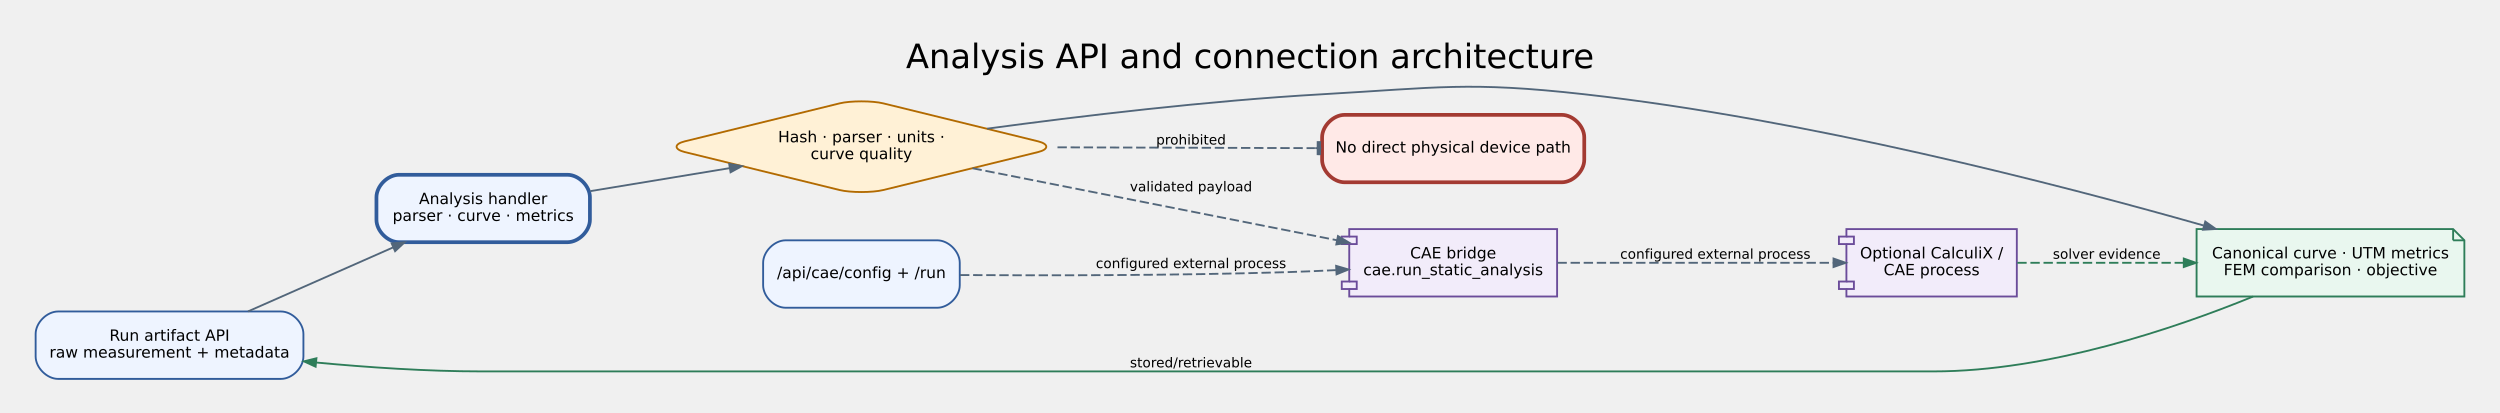
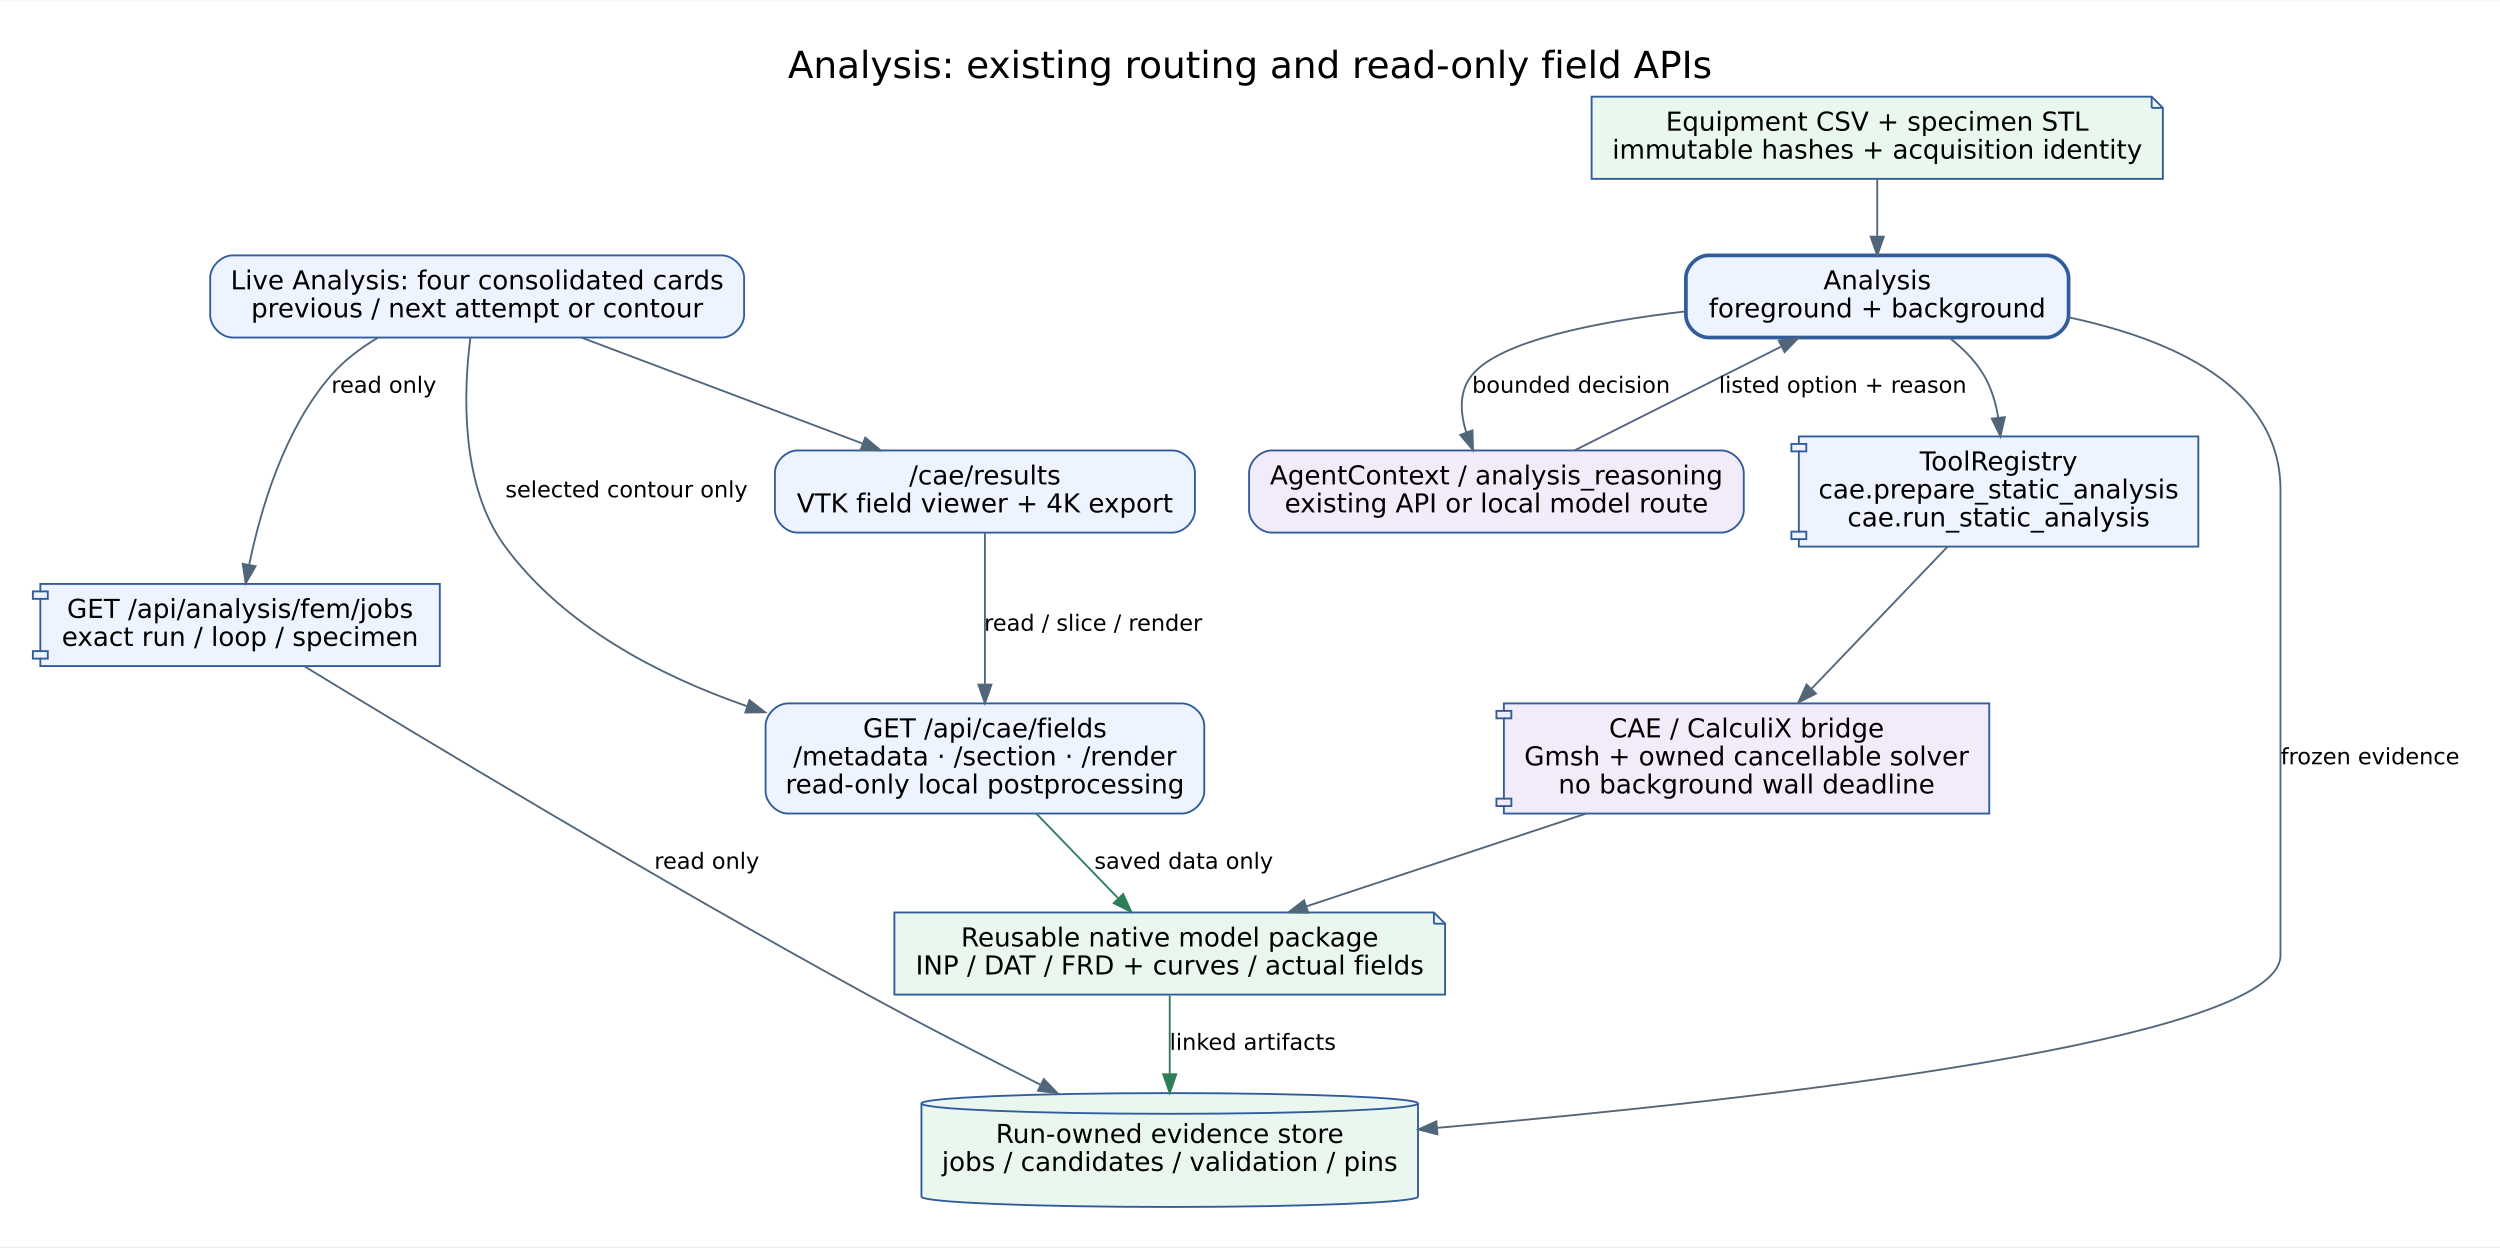
- <svg xmlns="http://www.w3.org/2000/svg" width="1333pt" height="220pt" viewBox="0.00 0.00 1333.00 220.34">
-   <g id="graph0" class="graph" transform="scale(1 1) rotate(0) translate(18 202.34)">
-     <text text-anchor="middle" x="648.5" y="-165.94" font-family="DejaVu Sans" font-size="18.00">Analysis API and connection architecture</text>
+ <svg xmlns="http://www.w3.org/2000/svg" width="1339pt" height="668pt" viewBox="0.00 0.00 1339.20 667.70">
+   <g id="graph0" class="graph" transform="scale(1 1) rotate(0) translate(21.6 646.1)">
+     <polygon fill="white" stroke="transparent" points="-21.6,21.6 -21.6,-646.1 1317.6,-646.1 1317.6,21.6 -21.6,21.6" />
+     <text text-anchor="middle" x="648" y="-604.5" font-family="DejaVu Sans" font-size="20.00">Analysis: existing routing and read-only field APIs</text>
    <g id="node1" class="node">
-       <path fill="#eef4ff" stroke="#315c9b" d="M131,-36C131,-36 12,-36 12,-36 6,-36 0,-30 0,-24 0,-24 0,-12 0,-12 0,-6 6,0 12,0 12,0 131,0 131,0 137,0 143,-6 143,-12 143,-12 143,-24 143,-24 143,-30 137,-36 131,-36" />
-       <text text-anchor="middle" x="71.5" y="-20.36" font-family="DejaVu Sans" font-size="8.30">Run artifact API</text>
-       <text text-anchor="middle" x="71.5" y="-11.36" font-family="DejaVu Sans" font-size="8.30">raw measurement + metadata</text>
+       <path fill="#eef4ff" stroke="#315c9b" stroke-width="2" d="M1074.5,-509.5C1074.5,-509.5 893.5,-509.5 893.5,-509.5 887.5,-509.5 881.5,-503.5 881.5,-497.5 881.5,-497.5 881.5,-477.5 881.5,-477.5 881.5,-471.5 887.5,-465.5 893.5,-465.5 893.5,-465.5 1074.5,-465.5 1074.5,-465.5 1080.5,-465.5 1086.5,-471.5 1086.5,-477.5 1086.5,-477.5 1086.5,-497.5 1086.5,-497.5 1086.5,-503.5 1080.5,-509.5 1074.5,-509.5" />
+       <text text-anchor="middle" x="984" y="-491.3" font-family="DejaVu Sans" font-size="14.00">Analysis</text>
+       <text text-anchor="middle" x="984" y="-476.3" font-family="DejaVu Sans" font-size="14.00">foreground + background</text>
    </g>
    <g id="node2" class="node">
-       <path fill="#eef4ff" stroke="#315c9b" stroke-width="2" d="M284,-109C284,-109 194,-109 194,-109 188,-109 182,-103 182,-97 182,-97 182,-85 182,-85 182,-79 188,-73 194,-73 194,-73 284,-73 284,-73 290,-73 296,-79 296,-85 296,-85 296,-97 296,-97 296,-103 290,-109 284,-109" />
-       <text text-anchor="middle" x="239" y="-93.36" font-family="DejaVu Sans" font-size="8.30">Analysis handler</text>
-       <text text-anchor="middle" x="239" y="-84.36" font-family="DejaVu Sans" font-size="8.30">parser · curve · metrics</text>
+       <path fill="#f2ecfa" stroke="#315c9b" d="M900.5,-405C900.5,-405 659.5,-405 659.5,-405 653.5,-405 647.5,-399 647.5,-393 647.5,-393 647.5,-373 647.5,-373 647.5,-367 653.5,-361 659.5,-361 659.5,-361 900.5,-361 900.5,-361 906.5,-361 912.5,-367 912.5,-373 912.5,-373 912.5,-393 912.5,-393 912.5,-399 906.5,-405 900.5,-405" />
+       <text text-anchor="middle" x="780" y="-386.8" font-family="DejaVu Sans" font-size="14.00">AgentContext / analysis_reasoning</text>
+       <text text-anchor="middle" x="780" y="-371.8" font-family="DejaVu Sans" font-size="14.00">existing API or local model route</text>
+     </g>
+     <g id="edge2" class="edge">
+       <path fill="none" stroke="#52667a" d="M881.33,-479.5C832.73,-473.83 782.05,-463.65 767,-445.5 759.91,-436.94 760.52,-425.46 763.82,-414.74" />
+       <polygon fill="#52667a" stroke="#52667a" points="767.16,-415.8 767.47,-405.21 760.62,-413.3 767.16,-415.8" />
+       <text text-anchor="middle" x="820" y="-435.9" font-family="DejaVu Sans" font-size="12.00">bounded decision</text>
+     </g>
+     <g id="node3" class="node">
+       <polygon fill="#eef4ff" stroke="#315c9b" points="1156,-412.5 942,-412.5 942,-408.5 938,-408.5 938,-404.5 942,-404.5 942,-361.5 938,-361.5 938,-357.5 942,-357.5 942,-353.5 1156,-353.5 1156,-412.5" />
+       <polyline fill="none" stroke="#315c9b" points="942,-408.5 946,-408.5 946,-404.5 942,-404.5 " />
+       <polyline fill="none" stroke="#315c9b" points="942,-361.5 946,-361.5 946,-357.5 942,-357.5 " />
+       <text text-anchor="middle" x="1049" y="-394.3" font-family="DejaVu Sans" font-size="14.00">ToolRegistry</text>
+       <text text-anchor="middle" x="1049" y="-379.3" font-family="DejaVu Sans" font-size="14.00">cae.prepare_static_analysis</text>
+       <text text-anchor="middle" x="1049" y="-364.3" font-family="DejaVu Sans" font-size="14.00">cae.run_static_analysis</text>
+     </g>
+     <g id="edge4" class="edge">
+       <path fill="none" stroke="#52667a" d="M1022.74,-465.31C1029.84,-459.76 1036.44,-453.14 1041,-445.5 1045.11,-438.61 1047.51,-430.52 1048.84,-422.51" />
+       <polygon fill="#52667a" stroke="#52667a" points="1052.33,-422.84 1050.01,-412.51 1045.37,-422.04 1052.33,-422.84" />
+     </g>
+     <g id="node7" class="node">
+       <path fill="#e9f7ef" stroke="#315c9b" d="M738,-55.21C738,-58.27 678.39,-60.75 605,-60.75 531.61,-60.75 472,-58.27 472,-55.21 472,-55.21 472,-5.29 472,-5.29 472,-2.23 531.61,0.25 605,0.25 678.39,0.25 738,-2.23 738,-5.29 738,-5.29 738,-55.21 738,-55.21" />
+       <path fill="none" stroke="#315c9b" d="M738,-55.21C738,-52.15 678.39,-49.66 605,-49.66 531.61,-49.66 472,-52.15 472,-55.21" />
+       <text text-anchor="middle" x="605" y="-34.05" font-family="DejaVu Sans" font-size="14.00">Run-owned evidence store</text>
+       <text text-anchor="middle" x="605" y="-19.05" font-family="DejaVu Sans" font-size="14.00">jobs / candidates / validation / pins</text>
+     </g>
+     <g id="edge7" class="edge">
+       <path fill="none" stroke="#52667a" d="M1086.62,-476.28C1142.35,-464.43 1200,-438.89 1200,-384 1200,-384 1200,-384 1200,-134.5 1200,-88.83 924.36,-57.5 748.3,-42.14" />
+       <polygon fill="#52667a" stroke="#52667a" points="748.42,-38.64 738.16,-41.27 747.82,-45.61 748.42,-38.64" />
+       <text text-anchor="middle" x="1248" y="-236.9" font-family="DejaVu Sans" font-size="12.00">frozen evidence</text>
+     </g>
+     <g id="edge3" class="edge">
+       <path fill="none" stroke="#52667a" d="M821.87,-405.04C853.87,-421.12 898.17,-443.37 932.37,-460.56" />
+       <polygon fill="#52667a" stroke="#52667a" points="931.22,-463.9 941.73,-465.26 934.37,-457.64 931.22,-463.9" />
+       <text text-anchor="middle" x="965.5" y="-435.9" font-family="DejaVu Sans" font-size="12.00">listed option + reason</text>
+     </g>
+     <g id="node4" class="node">
+       <polygon fill="#f2ecfa" stroke="#315c9b" points="1044,-269.5 784,-269.5 784,-265.5 780,-265.5 780,-261.5 784,-261.5 784,-218.5 780,-218.5 780,-214.5 784,-214.5 784,-210.5 1044,-210.5 1044,-269.5" />
+       <polyline fill="none" stroke="#315c9b" points="784,-265.5 788,-265.5 788,-261.5 784,-261.5 " />
+       <polyline fill="none" stroke="#315c9b" points="784,-218.5 788,-218.5 788,-214.5 784,-214.5 " />
+       <text text-anchor="middle" x="914" y="-251.3" font-family="DejaVu Sans" font-size="14.00">CAE / CalculiX bridge</text>
+       <text text-anchor="middle" x="914" y="-236.3" font-family="DejaVu Sans" font-size="14.00">Gmsh + owned cancellable solver</text>
+       <text text-anchor="middle" x="914" y="-221.3" font-family="DejaVu Sans" font-size="14.00">no background wall deadline</text>
+     </g>
+     <g id="edge5" class="edge">
+       <path fill="none" stroke="#52667a" d="M1021.68,-353.47C1000.69,-331.54 971.54,-301.09 948.86,-277.41" />
+       <polygon fill="#52667a" stroke="#52667a" points="951.19,-274.78 941.74,-269.97 946.13,-279.62 951.19,-274.78" />
+     </g>
+     <g id="node6" class="node">
+       <polygon fill="#e9f7ef" stroke="#315c9b" points="746.5,-157.5 457.5,-157.5 457.5,-113.5 752.5,-113.5 752.5,-151.5 746.5,-157.5" />
+       <polyline fill="none" stroke="#315c9b" points="746.5,-157.5 746.5,-151.5 " />
+       <polyline fill="none" stroke="#315c9b" points="752.5,-151.5 746.5,-151.5 " />
+       <text text-anchor="middle" x="605" y="-139.3" font-family="DejaVu Sans" font-size="14.00">Reusable native model package</text>
+       <text text-anchor="middle" x="605" y="-124.3" font-family="DejaVu Sans" font-size="14.00">INP / DAT / FRD + curves / actual fields</text>
+     </g>
+     <g id="edge6" class="edge">
+       <path fill="none" stroke="#52667a" d="M827.93,-210.45C780.84,-194.83 723.14,-175.69 678.23,-160.79" />
+       <polygon fill="#52667a" stroke="#52667a" points="679.16,-157.41 668.57,-157.59 676.96,-164.06 679.16,-157.41" />
+     </g>
+     <g id="node5" class="node">
+       <polygon fill="#e9f7ef" stroke="#315c9b" points="1131,-594.5 831,-594.5 831,-550.5 1137,-550.5 1137,-588.5 1131,-594.5" />
+       <polyline fill="none" stroke="#315c9b" points="1131,-594.5 1131,-588.5 " />
+       <polyline fill="none" stroke="#315c9b" points="1137,-588.5 1131,-588.5 " />
+       <text text-anchor="middle" x="984" y="-576.3" font-family="DejaVu Sans" font-size="14.00">Equipment CSV + specimen STL</text>
+       <text text-anchor="middle" x="984" y="-561.3" font-family="DejaVu Sans" font-size="14.00">immutable hashes + acquisition identity</text>
    </g>
    <g id="edge1" class="edge">
-       <path fill="none" stroke="#52667a" d="M113.41,-36.04C136.88,-46.4 166.45,-59.44 190.89,-70.22" />
-       <polygon fill="#52667a" stroke="#52667a" points="190.12,-72.37 196.99,-72.91 191.96,-68.2 190.12,-72.37" />
+       <path fill="none" stroke="#52667a" d="M984,-550.13C984,-540.86 984,-529.82 984,-519.67" />
+       <polygon fill="#52667a" stroke="#52667a" points="987.5,-519.51 984,-509.51 980.5,-519.51 987.5,-519.51" />
    </g>
-     <g id="node3" class="node">
-       <path fill="#fff1d6" stroke="#b26a00" d="M429.35,-147.14C429.35,-147.14 346.65,-126.86 346.65,-126.86 340.83,-125.43 340.83,-122.57 346.65,-121.14 346.65,-121.14 429.35,-100.86 429.35,-100.86 435.17,-99.43 446.83,-99.43 452.65,-100.86 452.65,-100.86 535.35,-121.14 535.35,-121.14 541.17,-122.57 541.17,-125.43 535.35,-126.86 535.35,-126.86 452.65,-147.14 452.65,-147.14 446.83,-148.57 435.17,-148.57 429.35,-147.14" />
-       <text text-anchor="middle" x="441" y="-126.36" font-family="DejaVu Sans" font-size="8.30">Hash · parser · units ·</text>
-       <text text-anchor="middle" x="441" y="-117.36" font-family="DejaVu Sans" font-size="8.30">curve quality</text>
-     </g>
-     <g id="edge2" class="edge">
-       <path fill="none" stroke="#52667a" d="M296.24,-100.28C319.36,-104.1 346.37,-108.55 370.7,-112.57" />
-       <polygon fill="#52667a" stroke="#52667a" points="370.37,-114.82 377.15,-113.63 371.11,-110.33 370.37,-114.82" />
-     </g>
-     <g id="node5" class="node">
-       <polygon fill="#f2ecfa" stroke="#6b4c9a" points="812.5,-80 701.5,-80 701.5,-76 697.5,-76 697.5,-72 701.5,-72 701.5,-52 697.5,-52 697.5,-48 701.5,-48 701.5,-44 812.5,-44 812.5,-80" />
-       <polyline fill="none" stroke="#6b4c9a" points="701.5,-76 705.5,-76 705.5,-72 701.5,-72 " />
-       <polyline fill="none" stroke="#6b4c9a" points="701.5,-52 705.5,-52 705.5,-48 701.5,-48 " />
-       <text text-anchor="middle" x="757" y="-64.36" font-family="DejaVu Sans" font-size="8.30">CAE bridge</text>
-       <text text-anchor="middle" x="757" y="-55.36" font-family="DejaVu Sans" font-size="8.30">cae.run_static_analysis</text>
-     </g>
-     <g id="edge6" class="edge">
-       <path fill="none" stroke="#52667a" stroke-dasharray="5,2" d="M500.33,-112.48C555.74,-101.54 638.74,-85.15 695.02,-74.04" />
-       <polygon fill="#52667a" stroke="#52667a" points="695.47,-76.27 701.4,-72.78 694.59,-71.81 695.47,-76.27" />
-       <text text-anchor="middle" x="617" y="-100.16" font-family="DejaVu Sans" font-size="7.30">validated payload</text>
-     </g>
-     <g id="node7" class="node">
-       <polygon fill="#e9f7ef" stroke="#2e7d59" points="1291,-80 1154,-80 1154,-44 1297,-44 1297,-74 1291,-80" />
-       <polyline fill="none" stroke="#2e7d59" points="1291,-80 1291,-74 " />
-       <polyline fill="none" stroke="#2e7d59" points="1297,-74 1291,-74 " />
-       <text text-anchor="middle" x="1225.5" y="-64.36" font-family="DejaVu Sans" font-size="8.30">Canonical curve · UTM metrics</text>
-       <text text-anchor="middle" x="1225.5" y="-55.36" font-family="DejaVu Sans" font-size="8.30">FEM comparison · objective</text>
-     </g>
-     <g id="edge3" class="edge">
-       <path fill="none" stroke="#52667a" d="M508.12,-133.62C557.32,-140.28 626.2,-148.54 687,-152 749.12,-155.54 765.16,-158.91 827,-152 945.15,-138.79 1079.45,-104.15 1157.8,-81.9" />
-       <polygon fill="#52667a" stroke="#52667a" points="1158.64,-84.03 1164.27,-80.05 1157.4,-79.65 1158.64,-84.03" />
+     <g id="edge8" class="edge">
+       <path fill="none" stroke="#2e7d59" d="M605,-113.11C605,-100.94 605,-85.31 605,-70.98" />
+       <polygon fill="#2e7d59" stroke="#2e7d59" points="608.5,-70.84 605,-60.84 601.5,-70.84 608.5,-70.84" />
+       <text text-anchor="middle" x="649.5" y="-83.9" font-family="DejaVu Sans" font-size="12.00">linked artifacts</text>
    </g>
    <g id="node8" class="node">
-       <path fill="#ffe9e7" stroke="#a33a32" stroke-width="2" d="M815,-141C815,-141 699,-141 699,-141 693,-141 687,-135 687,-129 687,-129 687,-117 687,-117 687,-111 693,-105 699,-105 699,-105 815,-105 815,-105 821,-105 827,-111 827,-117 827,-117 827,-129 827,-129 827,-135 821,-141 815,-141" />
-       <text text-anchor="middle" x="757" y="-120.86" font-family="DejaVu Sans" font-size="8.30">No direct physical device path</text>
+       <path fill="#eef4ff" stroke="#315c9b" d="M365,-509.5C365,-509.5 103,-509.5 103,-509.5 97,-509.5 91,-503.5 91,-497.5 91,-497.5 91,-477.5 91,-477.5 91,-471.5 97,-465.5 103,-465.5 103,-465.5 365,-465.5 365,-465.5 371,-465.5 377,-471.5 377,-477.5 377,-477.5 377,-497.5 377,-497.5 377,-503.5 371,-509.5 365,-509.5" />
+       <text text-anchor="middle" x="234" y="-491.3" font-family="DejaVu Sans" font-size="14.00">Live Analysis: four consolidated cards</text>
+       <text text-anchor="middle" x="234" y="-476.3" font-family="DejaVu Sans" font-size="14.00">previous / next attempt or contour</text>
+     </g>
+     <g id="node9" class="node">
+       <polygon fill="#eef4ff" stroke="#315c9b" points="214,-333.5 0,-333.5 0,-329.5 -4,-329.5 -4,-325.5 0,-325.5 0,-297.5 -4,-297.5 -4,-293.5 0,-293.5 0,-289.5 214,-289.5 214,-333.5" />
+       <polyline fill="none" stroke="#315c9b" points="0,-329.5 4,-329.5 4,-325.5 0,-325.5 " />
+       <polyline fill="none" stroke="#315c9b" points="0,-297.5 4,-297.5 4,-293.5 0,-293.5 " />
+       <text text-anchor="middle" x="107" y="-315.3" font-family="DejaVu Sans" font-size="14.00">GET /api/analysis/fem/jobs</text>
+       <text text-anchor="middle" x="107" y="-300.3" font-family="DejaVu Sans" font-size="14.00">exact run / loop / specimen</text>
+     </g>
+     <g id="edge10" class="edge">
+       <path fill="none" stroke="#52667a" d="M180.68,-465.3C171.58,-459.88 162.86,-453.32 156,-445.5 130.57,-416.5 117.91,-373.15 111.92,-343.89" />
+       <polygon fill="#52667a" stroke="#52667a" points="115.31,-342.98 110,-333.81 108.43,-344.29 115.31,-342.98" />
+       <text text-anchor="middle" x="184" y="-435.9" font-family="DejaVu Sans" font-size="12.00">read only</text>
+     </g>
+     <g id="node10" class="node">
+       <path fill="#eef4ff" stroke="#315c9b" d="M611.5,-269.5C611.5,-269.5 400.5,-269.5 400.5,-269.5 394.5,-269.5 388.5,-263.5 388.5,-257.5 388.5,-257.5 388.5,-222.5 388.5,-222.5 388.5,-216.5 394.5,-210.5 400.5,-210.5 400.5,-210.5 611.5,-210.5 611.5,-210.5 617.5,-210.5 623.5,-216.5 623.5,-222.5 623.5,-222.5 623.5,-257.5 623.5,-257.5 623.5,-263.5 617.5,-269.5 611.5,-269.5" />
+       <text text-anchor="middle" x="506" y="-251.3" font-family="DejaVu Sans" font-size="14.00">GET /api/cae/fields</text>
+       <text text-anchor="middle" x="506" y="-236.3" font-family="DejaVu Sans" font-size="14.00">/metadata · /section · /render</text>
+       <text text-anchor="middle" x="506" y="-221.3" font-family="DejaVu Sans" font-size="14.00">read-only local postprocessing</text>
+     </g>
+     <g id="edge12" class="edge">
+       <path fill="none" stroke="#52667a" d="M230.37,-465.3C226.74,-436.94 224.73,-386.42 249,-353.5 280.16,-311.23 330.65,-284.61 378.67,-267.96" />
+       <polygon fill="#52667a" stroke="#52667a" points="379.87,-271.25 388.24,-264.76 377.64,-264.61 379.87,-271.25" />
+       <text text-anchor="middle" x="314" y="-379.9" font-family="DejaVu Sans" font-size="12.00">selected contour only</text>
+     </g>
+     <g id="node11" class="node">
+       <path fill="#eef4ff" stroke="#315c9b" d="M606.5,-405C606.5,-405 405.5,-405 405.5,-405 399.5,-405 393.5,-399 393.5,-393 393.5,-393 393.5,-373 393.5,-373 393.5,-367 399.5,-361 405.5,-361 405.5,-361 606.5,-361 606.5,-361 612.5,-361 618.5,-367 618.5,-373 618.5,-373 618.5,-393 618.5,-393 618.5,-399 612.5,-405 606.5,-405" />
+       <text text-anchor="middle" x="506" y="-386.8" font-family="DejaVu Sans" font-size="14.00">/cae/results</text>
+       <text text-anchor="middle" x="506" y="-371.8" font-family="DejaVu Sans" font-size="14.00">VTK field viewer + 4K export</text>
    </g>
    <g id="edge9" class="edge">
-       <path fill="none" stroke="#52667a" stroke-dasharray="5,2" d="M545.69,-123.67C590.69,-123.53 642.32,-123.36 683.16,-123.23" />
-       <polygon fill="#52667a" stroke="#52667a" points="685.92,-119.97 685.94,-126.47 684.64,-126.48 684.62,-119.98 685.92,-119.97" />
-       <polyline fill="none" stroke="#52667a" points="686.58,-123.22 683.33,-123.23 " />
-       <text text-anchor="middle" x="617" y="-125.16" font-family="DejaVu Sans" font-size="7.30">prohibited</text>
+       <path fill="none" stroke="#52667a" d="M290.03,-465.39C333.73,-448.92 394.52,-426.01 440.47,-408.69" />
+       <polygon fill="#52667a" stroke="#52667a" points="441.92,-411.89 450.04,-405.09 439.45,-405.34 441.92,-411.89" />
    </g>
-     <g id="node4" class="node">
-       <path fill="#eef4ff" stroke="#315c9b" d="M481.5,-74C481.5,-74 400.5,-74 400.5,-74 394.5,-74 388.5,-68 388.5,-62 388.5,-62 388.5,-50 388.5,-50 388.5,-44 394.5,-38 400.5,-38 400.5,-38 481.5,-38 481.5,-38 487.5,-38 493.5,-44 493.5,-50 493.5,-50 493.5,-62 493.5,-62 493.5,-68 487.5,-74 481.5,-74" />
-       <text text-anchor="middle" x="441" y="-53.86" font-family="DejaVu Sans" font-size="8.30">/api/cae/config + /run</text>
+     <g id="edge11" class="edge">
+       <path fill="none" stroke="#52667a" d="M141.43,-289.38C201.84,-252.54 331.14,-174.61 443,-113.5 473.1,-97.06 506.85,-79.74 535.73,-65.27" />
+       <polygon fill="#52667a" stroke="#52667a" points="537.54,-68.27 544.92,-60.67 534.41,-62.01 537.54,-68.27" />
+       <text text-anchor="middle" x="357" y="-180.9" font-family="DejaVu Sans" font-size="12.00">read only</text>
    </g>
-     <g id="edge4" class="edge">
-       <path fill="none" stroke="#52667a" stroke-dasharray="5,2" d="M493.63,-55.46C539.44,-55.17 608.19,-55.17 668,-57 676.53,-57.26 685.52,-57.65 694.37,-58.09" />
-       <polygon fill="#52667a" stroke="#52667a" points="694.49,-60.37 701.1,-58.44 694.72,-55.83 694.49,-60.37" />
-       <text text-anchor="middle" x="617" y="-59.16" font-family="DejaVu Sans" font-size="7.30">configured external process</text>
+     <g id="edge14" class="edge">
+       <path fill="none" stroke="#2e7d59" d="M533.58,-210.45C547.19,-196.35 563.58,-179.39 577.22,-165.27" />
+       <polygon fill="#2e7d59" stroke="#2e7d59" points="580.05,-167.37 584.48,-157.75 575.01,-162.51 580.05,-167.37" />
+       <text text-anchor="middle" x="612.5" y="-180.9" font-family="DejaVu Sans" font-size="12.00">saved data only</text>
    </g>
-     <g id="node6" class="node">
-       <polygon fill="#f2ecfa" stroke="#6b4c9a" points="1058,-80 967,-80 967,-76 963,-76 963,-72 967,-72 967,-52 963,-52 963,-48 967,-48 967,-44 1058,-44 1058,-80" />
-       <polyline fill="none" stroke="#6b4c9a" points="967,-76 971,-76 971,-72 967,-72 " />
-       <polyline fill="none" stroke="#6b4c9a" points="967,-52 971,-52 971,-48 967,-48 " />
-       <text text-anchor="middle" x="1012.5" y="-64.36" font-family="DejaVu Sans" font-size="8.30">Optional CalculiX /</text>
-       <text text-anchor="middle" x="1012.5" y="-55.36" font-family="DejaVu Sans" font-size="8.30">CAE process</text>
-     </g>
-     <g id="edge5" class="edge">
-       <path fill="none" stroke="#52667a" stroke-dasharray="5,2" d="M812.69,-62C856.35,-62 917.09,-62 959.91,-62" />
-       <polygon fill="#52667a" stroke="#52667a" points="960.12,-64.28 966.62,-62 960.12,-59.73 960.12,-64.28" />
-       <text text-anchor="middle" x="897" y="-64.16" font-family="DejaVu Sans" font-size="7.30">configured external process</text>
-     </g>
-     <g id="edge7" class="edge">
-       <path fill="none" stroke="#2e7d59" stroke-dasharray="5,2" d="M1058.25,-62C1084,-62 1117.08,-62 1146.95,-62" />
-       <polygon fill="#2e7d59" stroke="#2e7d59" points="1147.16,-64.28 1153.66,-62 1147.16,-59.73 1147.16,-64.28" />
-       <text text-anchor="middle" x="1106" y="-64.16" font-family="DejaVu Sans" font-size="7.30">solver evidence</text>
-     </g>
-     <g id="edge8" class="edge">
-       <path fill="none" stroke="#2e7d59" d="M1184.16,-43.97C1142.35,-26.94 1074.67,-4 1013.5,-4 238,-4 238,-4 238,-4 209.17,-4 177.61,-6.14 149.86,-8.74" />
-       <polygon fill="#2e7d59" stroke="#2e7d59" points="149.51,-6.49 143.26,-9.37 149.95,-11.02 149.51,-6.49" />
-       <text text-anchor="middle" x="617" y="-6.16" font-family="DejaVu Sans" font-size="7.30">stored/retrievable</text>
+     <g id="edge13" class="edge">
+       <path fill="none" stroke="#52667a" d="M506,-360.89C506,-339.55 506,-306.09 506,-279.93" />
+       <polygon fill="#52667a" stroke="#52667a" points="509.5,-279.58 506,-269.58 502.5,-279.58 509.5,-279.58" />
+       <text text-anchor="middle" x="564" y="-308.4" font-family="DejaVu Sans" font-size="12.00">read / slice / render</text>
    </g>
  </g>
</svg>
